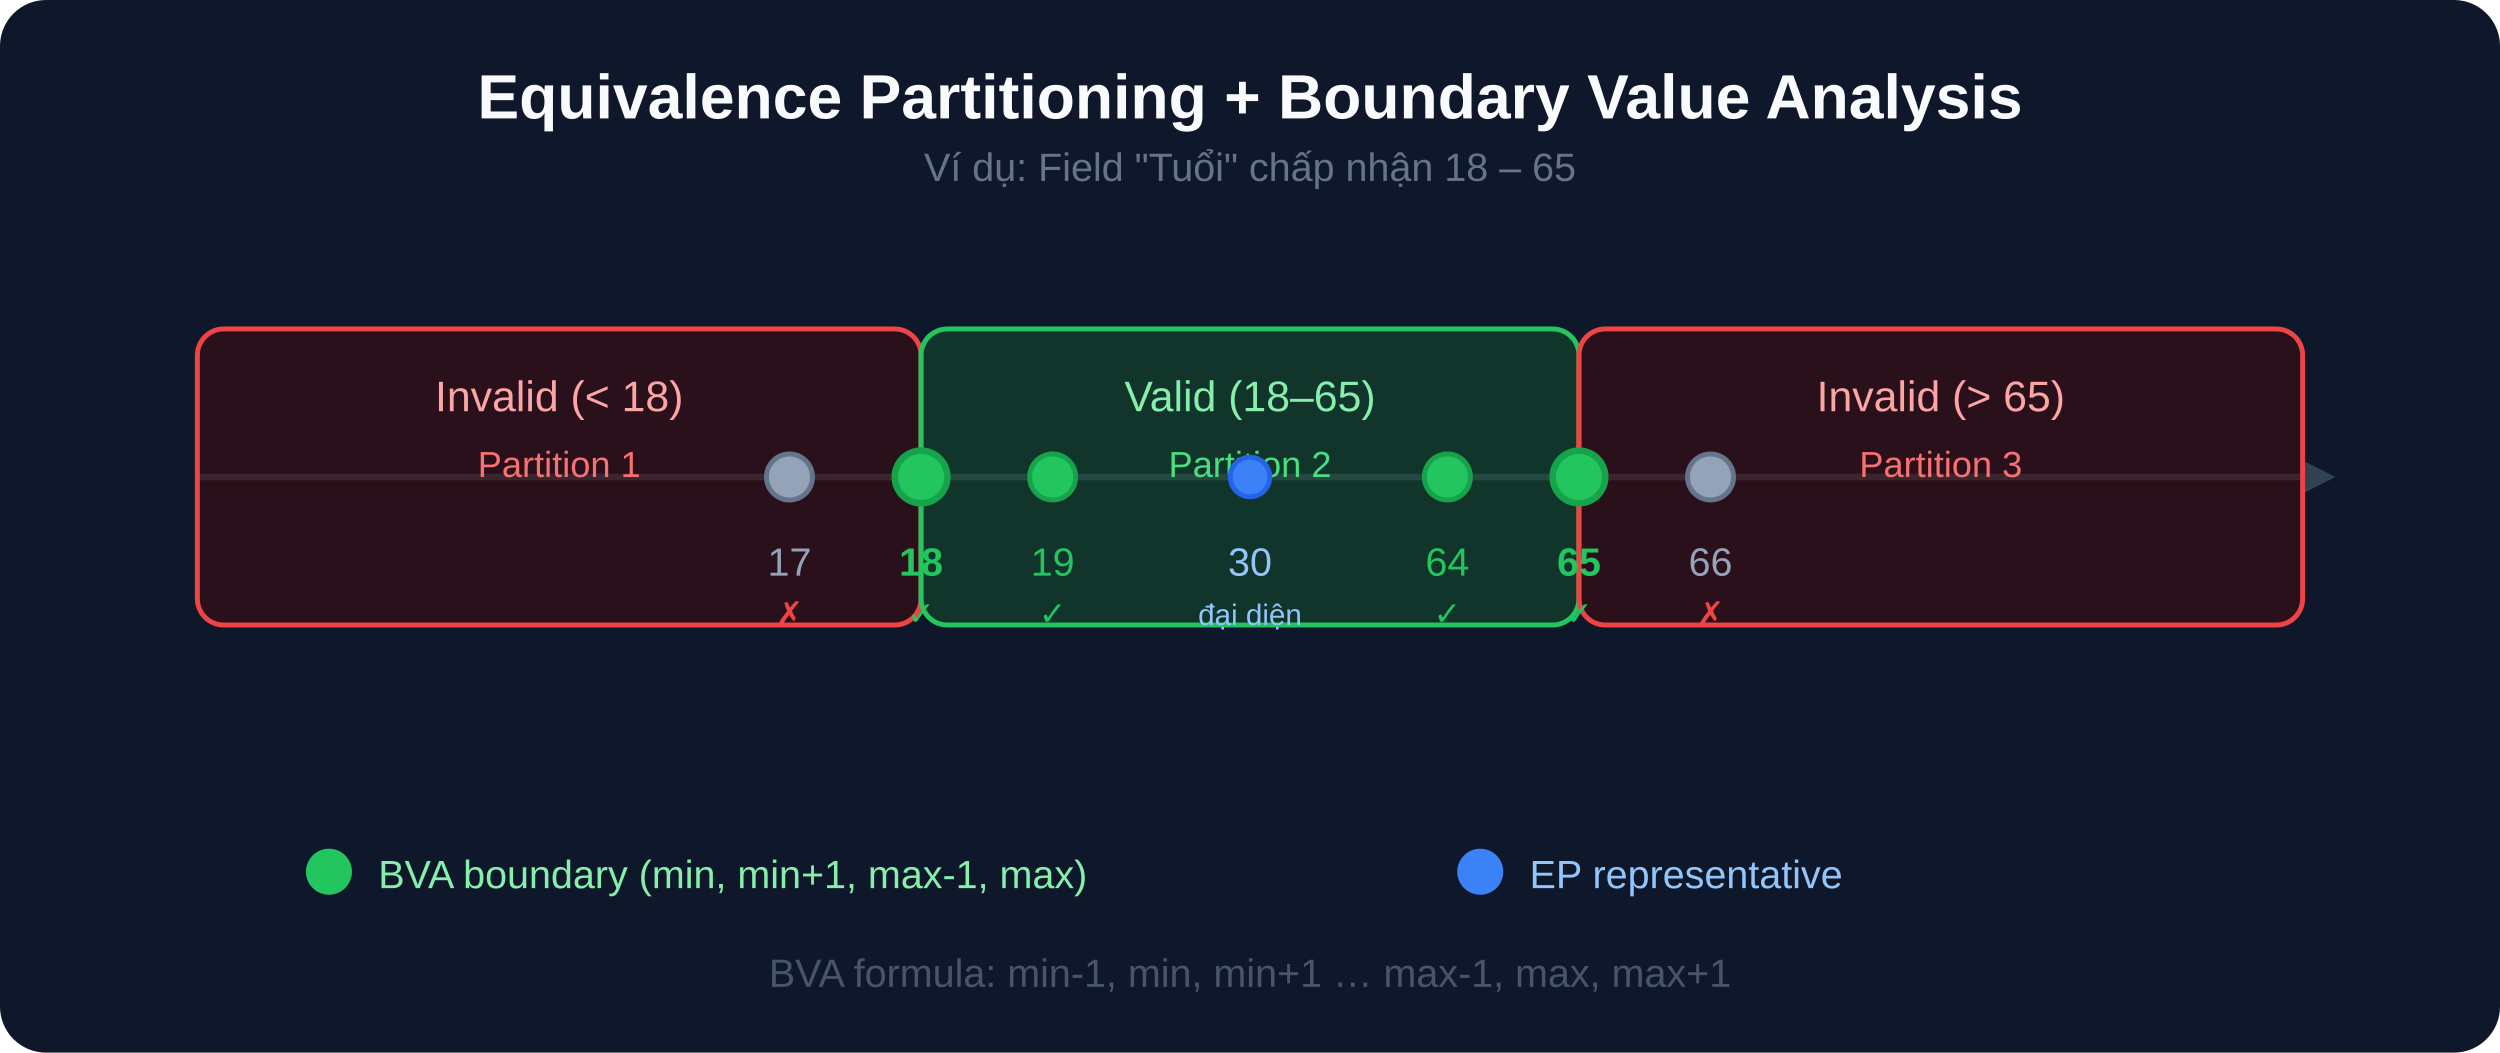
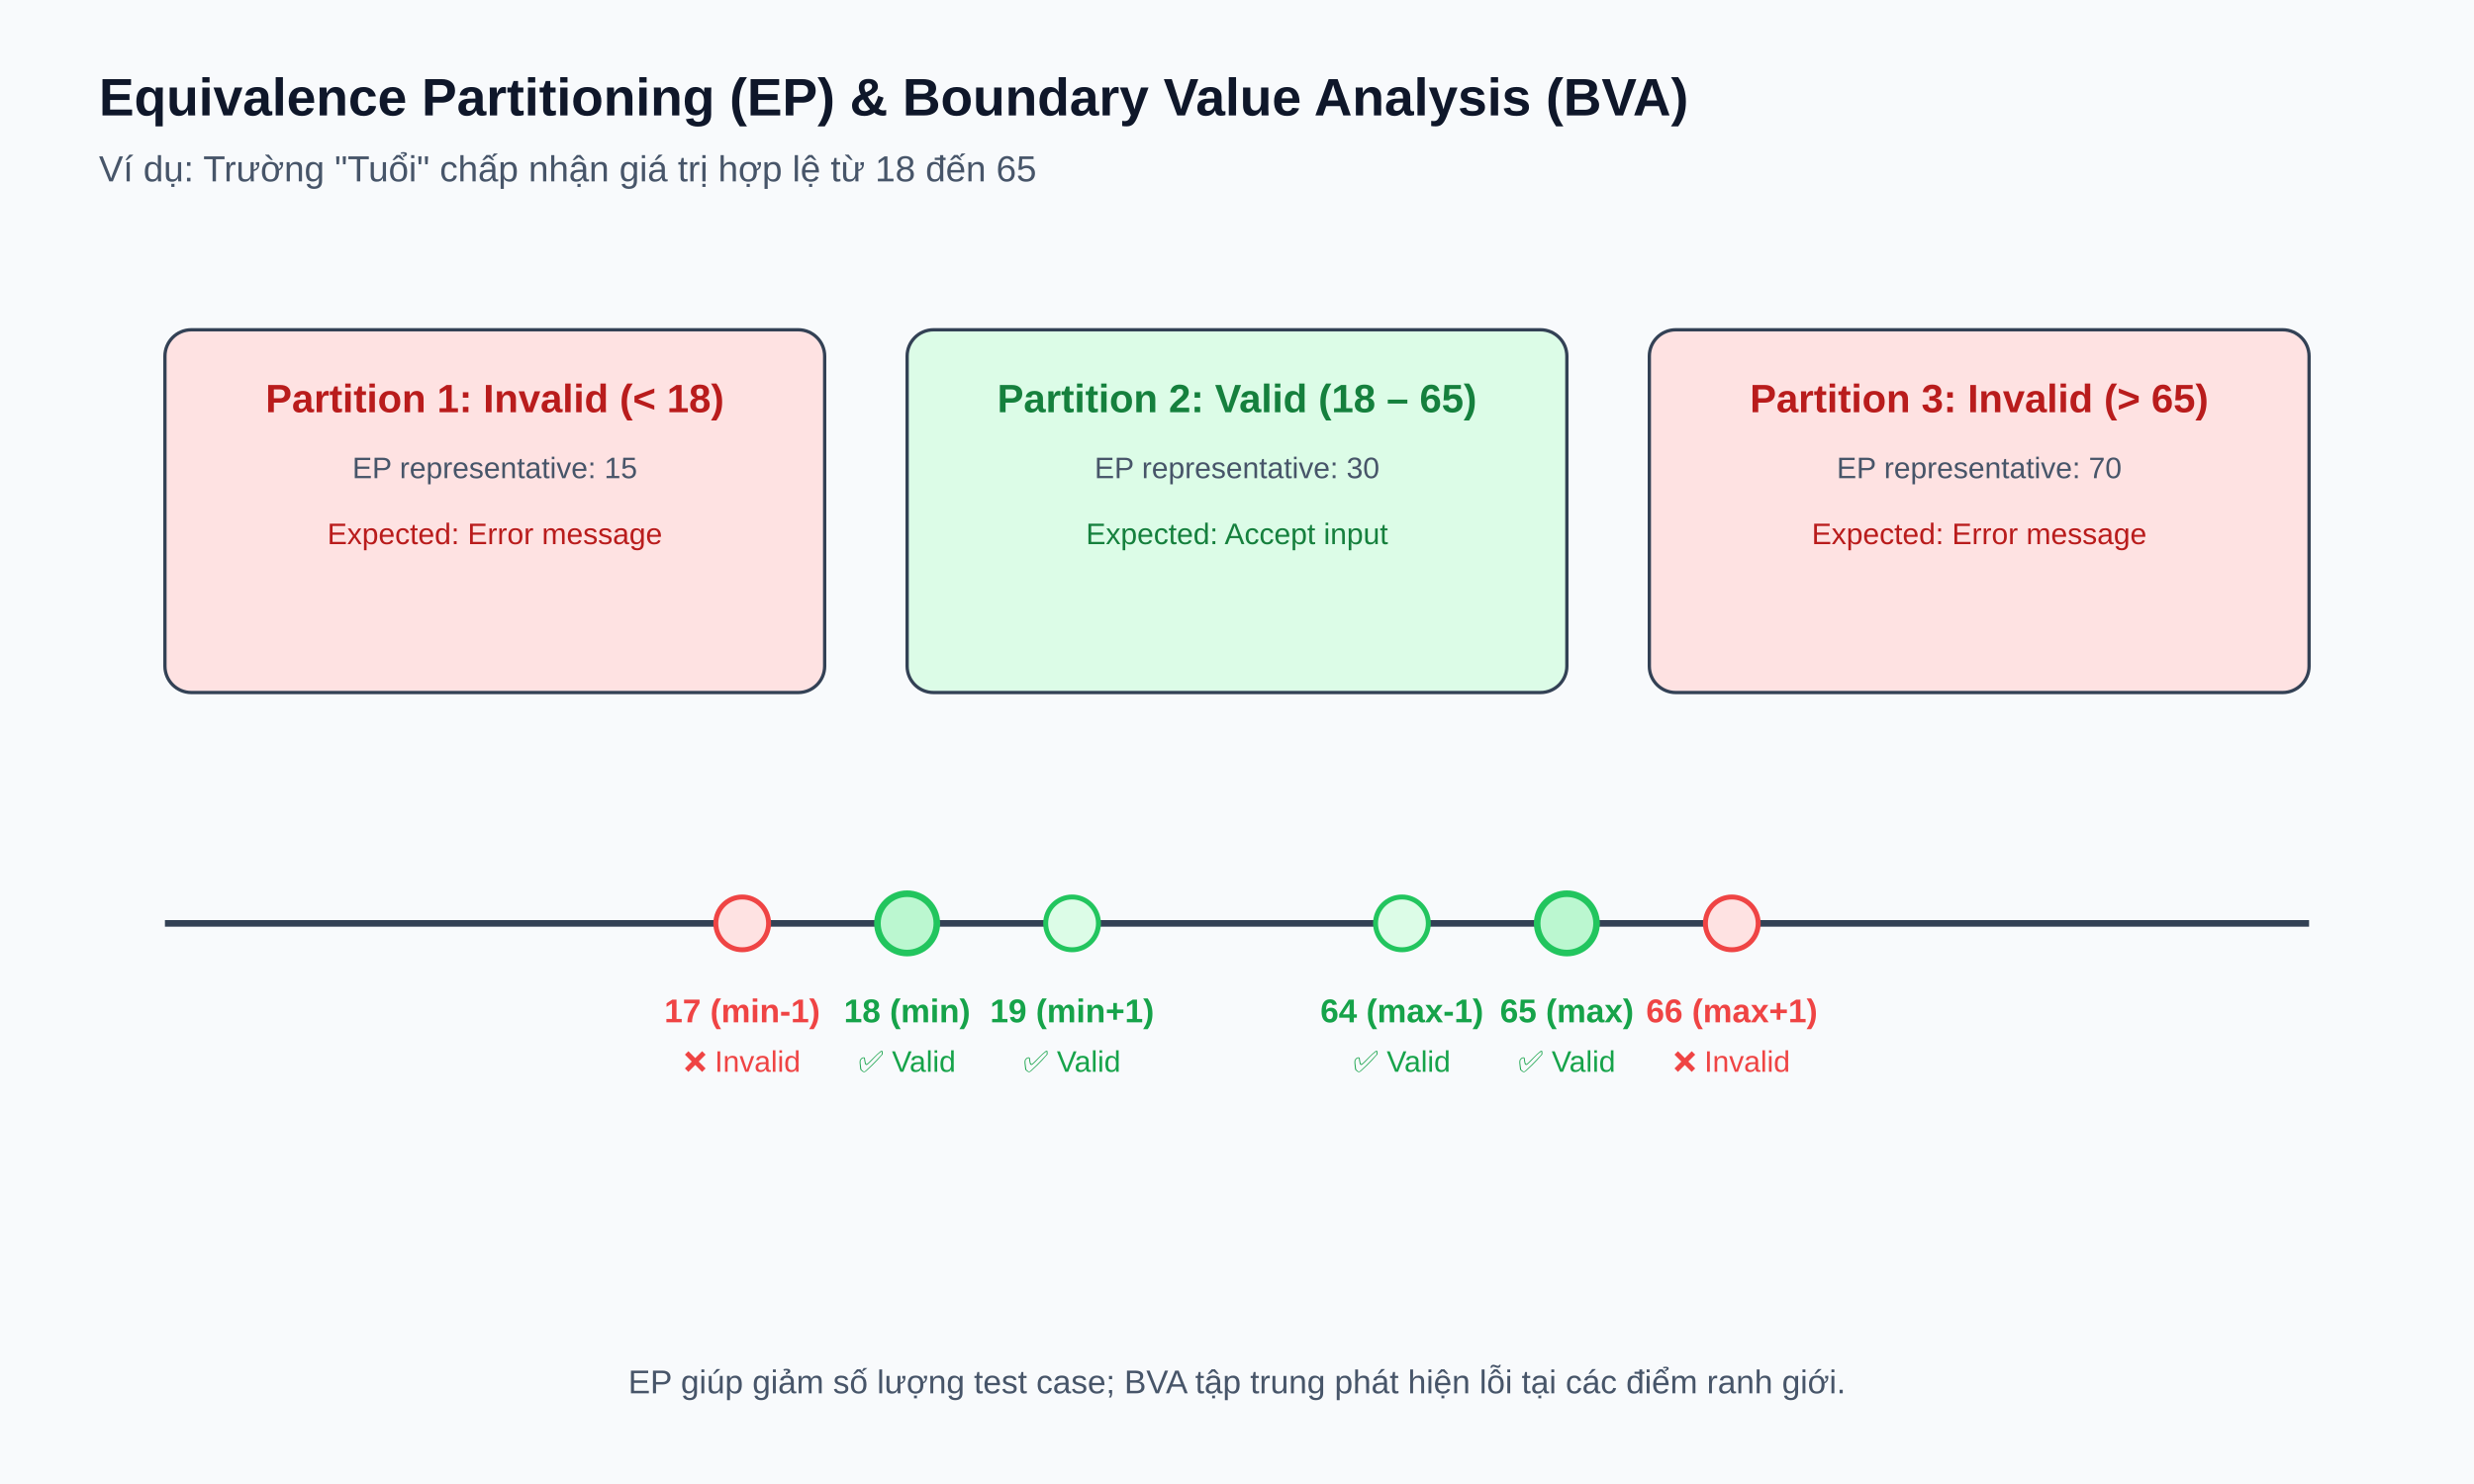
- <svg xmlns="http://www.w3.org/2000/svg" viewBox="0 0 760 320" font-family="'Segoe UI', Arial, sans-serif">
-   <rect width="760" height="320" rx="14" fill="#0f172a" />
-   <text x="380" y="36" text-anchor="middle" font-size="19" font-weight="700" fill="#f8fafc">Equivalence Partitioning + Boundary Value Analysis</text>
-   <text x="380" y="55" text-anchor="middle" font-size="12" fill="#64748b">Ví dụ: Field "Tuổi" chấp nhận 18 – 65</text>
-   <line x1="60" y1="145" x2="700" y2="145" stroke="#334155" stroke-width="2" />
-   <polygon points="700,140 710,145 700,150" fill="#334155" />
-   <rect x="60" y="100" width="220" height="90" rx="8" fill="#450a0a" stroke="#ef4444" stroke-width="1.5" fill-opacity="0.5" />
-   <text x="170" y="125" text-anchor="middle" font-size="13" fill="#fca5a5">Invalid (&lt; 18)</text>
-   <text x="170" y="145" text-anchor="middle" font-size="11" fill="#f87171">Partition 1</text>
-   <rect x="280" y="100" width="200" height="90" rx="8" fill="#14532d" stroke="#22c55e" stroke-width="1.5" fill-opacity="0.5" />
-   <text x="380" y="125" text-anchor="middle" font-size="13" fill="#86efac">Valid (18–65)</text>
-   <text x="380" y="145" text-anchor="middle" font-size="11" fill="#4ade80">Partition 2</text>
-   <rect x="480" y="100" width="220" height="90" rx="8" fill="#450a0a" stroke="#ef4444" stroke-width="1.5" fill-opacity="0.5" />
-   <text x="590" y="125" text-anchor="middle" font-size="13" fill="#fca5a5">Invalid (&gt; 65)</text>
-   <text x="590" y="145" text-anchor="middle" font-size="11" fill="#f87171">Partition 3</text>
-   <circle cx="240" cy="145" r="7" fill="#94a3b8" stroke="#64748b" stroke-width="1.5" />
-   <text x="240" y="175" text-anchor="middle" font-size="12" fill="#94a3b8">17</text>
-   <text x="240" y="190" text-anchor="middle" font-size="10" fill="#ef4444">✗</text>
-   <circle cx="280" cy="145" r="8" fill="#22c55e" stroke="#16a34a" stroke-width="2" />
-   <text x="280" y="175" text-anchor="middle" font-size="12" fill="#22c55e" font-weight="700">18</text>
-   <text x="280" y="190" text-anchor="middle" font-size="10" fill="#22c55e">✓</text>
-   <circle cx="320" cy="145" r="7" fill="#22c55e" stroke="#16a34a" stroke-width="1.5" />
-   <text x="320" y="175" text-anchor="middle" font-size="12" fill="#22c55e">19</text>
-   <text x="320" y="190" text-anchor="middle" font-size="10" fill="#22c55e">✓</text>
-   <circle cx="380" cy="145" r="6" fill="#3b82f6" stroke="#2563eb" stroke-width="1.5" />
-   <text x="380" y="175" text-anchor="middle" font-size="12" fill="#93c5fd">30</text>
-   <text x="380" y="190" text-anchor="middle" font-size="9" fill="#93c5fd">đại diện</text>
-   <circle cx="440" cy="145" r="7" fill="#22c55e" stroke="#16a34a" stroke-width="1.5" />
-   <text x="440" y="175" text-anchor="middle" font-size="12" fill="#22c55e">64</text>
-   <text x="440" y="190" text-anchor="middle" font-size="10" fill="#22c55e">✓</text>
-   <circle cx="480" cy="145" r="8" fill="#22c55e" stroke="#16a34a" stroke-width="2" />
-   <text x="480" y="175" text-anchor="middle" font-size="12" fill="#22c55e" font-weight="700">65</text>
-   <text x="480" y="190" text-anchor="middle" font-size="10" fill="#22c55e">✓</text>
-   <circle cx="520" cy="145" r="7" fill="#94a3b8" stroke="#64748b" stroke-width="1.5" />
-   <text x="520" y="175" text-anchor="middle" font-size="12" fill="#94a3b8">66</text>
-   <text x="520" y="190" text-anchor="middle" font-size="10" fill="#ef4444">✗</text>
-   <circle cx="100" cy="265" r="7" fill="#22c55e" />
-   <text x="115" y="270" font-size="12" fill="#86efac">BVA boundary (min, min+1, max-1, max)</text>
-   <circle cx="450" cy="265" r="7" fill="#3b82f6" />
-   <text x="465" y="270" font-size="12" fill="#93c5fd">EP representative</text>
-   <text x="380" y="300" text-anchor="middle" font-size="12" fill="#475569">BVA formula: min-1, min, min+1 … max-1, max, max+1</text>
+ <svg xmlns="http://www.w3.org/2000/svg" width="1500" height="900" viewBox="0 0 1500 900" role="img" aria-labelledby="title desc">
+   <rect width="1500" height="900" fill="#f8fafc" />
+   <text x="60" y="70" font-family="Arial, sans-serif" font-size="32" font-weight="700" fill="#0f172a">Equivalence Partitioning (EP) &amp; Boundary Value Analysis (BVA)</text>
+   <text x="60" y="110" font-family="Arial, sans-serif" font-size="22" fill="#475569">Ví dụ: Trường "Tuổi" chấp nhận giá trị hợp lệ từ 18 đến 65</text>
+   <g font-family="Arial, sans-serif" stroke="#334155" stroke-width="2">
+     <rect x="100" y="200" width="400" height="220" rx="16" fill="#fee2e2" />
+     <text x="300" y="250" text-anchor="middle" font-size="24" font-weight="700" fill="#b91c1c" stroke="none">Partition 1: Invalid (&lt; 18)</text>
+     <text x="300" y="290" text-anchor="middle" font-size="18" fill="#475569" stroke="none">EP representative: 15</text>
+     <text x="300" y="330" text-anchor="middle" font-size="18" fill="#b91c1c" stroke="none">Expected: Error message</text>
+     <rect x="550" y="200" width="400" height="220" rx="16" fill="#dcfce7" />
+     <text x="750" y="250" text-anchor="middle" font-size="24" font-weight="700" fill="#15803d" stroke="none">Partition 2: Valid (18 – 65)</text>
+     <text x="750" y="290" text-anchor="middle" font-size="18" fill="#475569" stroke="none">EP representative: 30</text>
+     <text x="750" y="330" text-anchor="middle" font-size="18" fill="#15803d" stroke="none">Expected: Accept input</text>
+     <rect x="1000" y="200" width="400" height="220" rx="16" fill="#fee2e2" />
+     <text x="1200" y="250" text-anchor="middle" font-size="24" font-weight="700" fill="#b91c1c" stroke="none">Partition 3: Invalid (&gt; 65)</text>
+     <text x="1200" y="290" text-anchor="middle" font-size="18" fill="#475569" stroke="none">EP representative: 70</text>
+     <text x="1200" y="330" text-anchor="middle" font-size="18" fill="#b91c1c" stroke="none">Expected: Error message</text>
+     <line x1="100" y1="560" x2="1400" y2="560" stroke="#334155" stroke-width="4" />
+     <circle cx="450" cy="560" r="16" fill="#fee2e2" stroke="#ef4444" stroke-width="3" />
+     <text x="450" y="620" text-anchor="middle" font-size="20" font-weight="700" stroke="none" fill="#ef4444">17 (min-1)</text>
+     <text x="450" y="650" text-anchor="middle" font-size="18" stroke="none" fill="#ef4444">❌ Invalid</text>
+     <circle cx="550" cy="560" r="18" fill="#bbf7d0" stroke="#22c55e" stroke-width="4" />
+     <text x="550" y="620" text-anchor="middle" font-size="20" font-weight="700" stroke="none" fill="#16a34a">18 (min)</text>
+     <text x="550" y="650" text-anchor="middle" font-size="18" stroke="none" fill="#16a34a">✅ Valid</text>
+     <circle cx="650" cy="560" r="16" fill="#dcfce7" stroke="#22c55e" stroke-width="3" />
+     <text x="650" y="620" text-anchor="middle" font-size="20" font-weight="700" stroke="none" fill="#16a34a">19 (min+1)</text>
+     <text x="650" y="650" text-anchor="middle" font-size="18" stroke="none" fill="#16a34a">✅ Valid</text>
+     <circle cx="850" cy="560" r="16" fill="#dcfce7" stroke="#22c55e" stroke-width="3" />
+     <text x="850" y="620" text-anchor="middle" font-size="20" font-weight="700" stroke="none" fill="#16a34a">64 (max-1)</text>
+     <text x="850" y="650" text-anchor="middle" font-size="18" stroke="none" fill="#16a34a">✅ Valid</text>
+     <circle cx="950" cy="560" r="18" fill="#bbf7d0" stroke="#22c55e" stroke-width="4" />
+     <text x="950" y="620" text-anchor="middle" font-size="20" font-weight="700" stroke="none" fill="#16a34a">65 (max)</text>
+     <text x="950" y="650" text-anchor="middle" font-size="18" stroke="none" fill="#16a34a">✅ Valid</text>
+     <circle cx="1050" cy="560" r="16" fill="#fee2e2" stroke="#ef4444" stroke-width="3" />
+     <text x="1050" y="620" text-anchor="middle" font-size="20" font-weight="700" stroke="none" fill="#ef4444">66 (max+1)</text>
+     <text x="1050" y="650" text-anchor="middle" font-size="18" stroke="none" fill="#ef4444">❌ Invalid</text>
+   </g>
+   <text x="750" y="845" text-anchor="middle" font-family="Arial, sans-serif" font-size="20" fill="#475569">EP giúp giảm số lượng test case; BVA tập trung phát hiện lỗi tại các điểm ranh giới.</text>
</svg>
